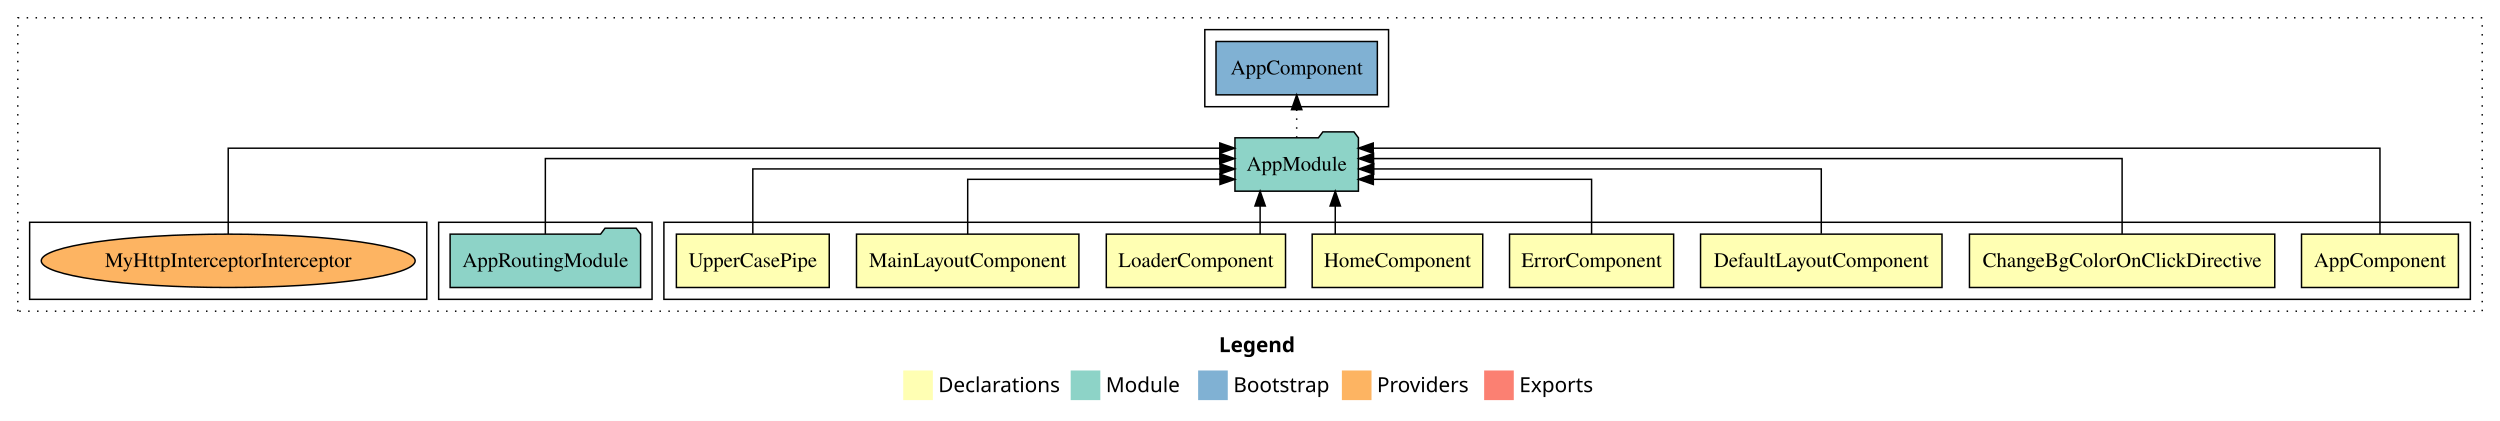
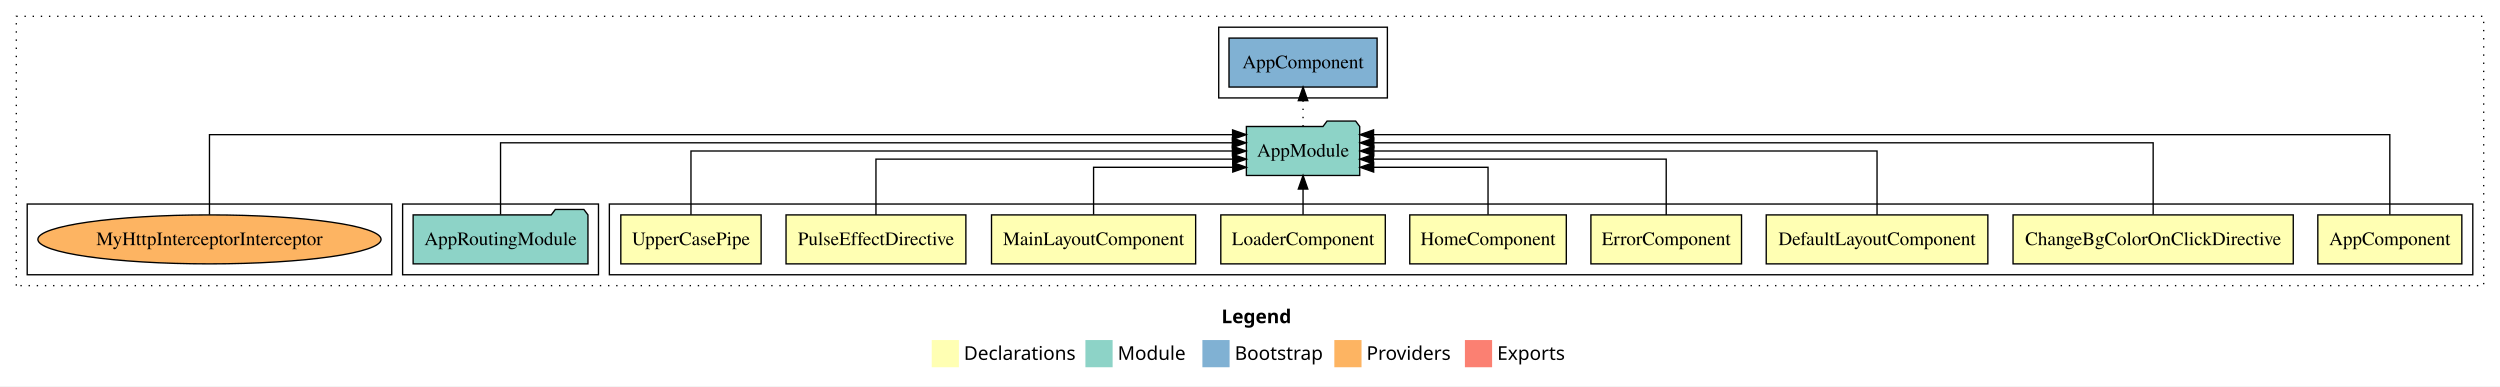
- <svg xmlns="http://www.w3.org/2000/svg" width="1687pt" height="284pt" viewBox="0.00 0.00 1687.00 284.00">
+ <svg xmlns="http://www.w3.org/2000/svg" width="1838pt" height="284pt" viewBox="0.00 0.00 1838.00 284.00">
  <g id="graph0" class="graph" transform="scale(1 1) rotate(0) translate(4 280)">
-     <polygon fill="white" stroke="transparent" points="-4,4 -4,-280 1683,-280 1683,4 -4,4" />
-     <text text-anchor="start" x="818.51" y="-42.4" font-family="Times-12" font-weight="bold" font-size="14.00">Legend</text>
-     <polygon fill="#ffffb3" stroke="transparent" points="605.5,-10 605.5,-30 625.5,-30 625.5,-10 605.5,-10" />
-     <text text-anchor="start" x="629.13" y="-15.4" font-family="Times-12" font-size="14.00">  Declarations</text>
-     <polygon fill="#8dd3c7" stroke="transparent" points="718.5,-10 718.5,-30 738.5,-30 738.5,-10 718.5,-10" />
-     <text text-anchor="start" x="742.23" y="-15.4" font-family="Times-12" font-size="14.00">  Module</text>
-     <polygon fill="#80b1d3" stroke="transparent" points="804.5,-10 804.5,-30 824.5,-30 824.5,-10 804.5,-10" />
-     <text text-anchor="start" x="828.28" y="-15.4" font-family="Times-12" font-size="14.00">  Bootstrap</text>
-     <polygon fill="#fdb462" stroke="transparent" points="901.5,-10 901.5,-30 921.5,-30 921.5,-10 901.5,-10" />
-     <text text-anchor="start" x="925.17" y="-15.4" font-family="Times-12" font-size="14.00">  Providers</text>
-     <polygon fill="#fb8072" stroke="transparent" points="997.5,-10 997.5,-30 1017.5,-30 1017.5,-10 997.5,-10" />
-     <text text-anchor="start" x="1021.23" y="-15.4" font-family="Times-12" font-size="14.00">  Exports</text>
+     <polygon fill="white" stroke="transparent" points="-4,4 -4,-280 1834,-280 1834,4 -4,4" />
+     <text text-anchor="start" x="894.01" y="-42.4" font-family="Times-12" font-weight="bold" font-size="14.00">Legend</text>
+     <polygon fill="#ffffb3" stroke="transparent" points="681,-10 681,-30 701,-30 701,-10 681,-10" />
+     <text text-anchor="start" x="704.63" y="-15.4" font-family="Times-12" font-size="14.00">  Declarations</text>
+     <polygon fill="#8dd3c7" stroke="transparent" points="794,-10 794,-30 814,-30 814,-10 794,-10" />
+     <text text-anchor="start" x="817.73" y="-15.4" font-family="Times-12" font-size="14.00">  Module</text>
+     <polygon fill="#80b1d3" stroke="transparent" points="880,-10 880,-30 900,-30 900,-10 880,-10" />
+     <text text-anchor="start" x="903.78" y="-15.4" font-family="Times-12" font-size="14.00">  Bootstrap</text>
+     <polygon fill="#fdb462" stroke="transparent" points="977,-10 977,-30 997,-30 997,-10 977,-10" />
+     <text text-anchor="start" x="1000.67" y="-15.4" font-family="Times-12" font-size="14.00">  Providers</text>
+     <polygon fill="#fb8072" stroke="transparent" points="1073,-10 1073,-30 1093,-30 1093,-10 1073,-10" />
+     <text text-anchor="start" x="1096.73" y="-15.4" font-family="Times-12" font-size="14.00">  Exports</text>
    <g id="clust1" class="cluster">
-       <polygon fill="none" stroke="black" stroke-dasharray="1,5" points="8,-70 8,-268 1671,-268 1671,-70 8,-70" />
+       <polygon fill="none" stroke="black" stroke-dasharray="1,5" points="8,-70 8,-268 1822,-268 1822,-70 8,-70" />
    </g>
    <g id="clust2" class="cluster">
-       <polygon fill="none" stroke="black" points="444,-78 444,-130 1663,-130 1663,-78 444,-78" />
+       <polygon fill="none" stroke="black" points="444,-78 444,-130 1814,-130 1814,-78 444,-78" />
    </g>
-     <g id="clust11" class="cluster">
+     <g id="clust12" class="cluster">
      <polygon fill="none" stroke="black" points="292,-78 292,-130 436,-130 436,-78 292,-78" />
    </g>
-     <g id="clust13" class="cluster">
-       <polygon fill="none" stroke="black" points="809,-208 809,-260 933,-260 933,-208 809,-208" />
+     <g id="clust14" class="cluster">
+       <polygon fill="none" stroke="black" points="892,-208 892,-260 1016,-260 1016,-208 892,-208" />
    </g>
-     <g id="clust14" class="cluster">
+     <g id="clust15" class="cluster">
      <polygon fill="none" stroke="black" points="16,-78 16,-130 284,-130 284,-78 16,-78" />
    </g>
    <g id="node1" class="node">
-       <polygon fill="#ffffb3" stroke="black" points="1654.94,-122 1549.06,-122 1549.06,-86 1654.94,-86 1654.94,-122" />
-       <text text-anchor="middle" x="1602" y="-99.8" font-family="Times,serif" font-size="14.00">AppComponent</text>
+       <polygon fill="#ffffb3" stroke="black" points="1805.94,-122 1700.06,-122 1700.06,-86 1805.94,-86 1805.94,-122" />
+       <text text-anchor="middle" x="1753" y="-99.8" font-family="Times,serif" font-size="14.00">AppComponent</text>
+     </g>
+     <g id="node10" class="node">
+       <polygon fill="#8dd3c7" stroke="black" points="995.66,-187 992.66,-191 971.66,-191 968.66,-187 912.34,-187 912.34,-151 995.66,-151 995.66,-187" />
+       <text text-anchor="middle" x="954" y="-164.8" font-family="Times,serif" font-size="14.00">AppModule</text>
+     </g>
+     <g id="edge1" class="edge">
+       <path fill="none" stroke="black" d="M1753,-122.25C1753,-145.02 1753,-181 1753,-181 1753,-181 1005.83,-181 1005.83,-181" />
+       <polygon fill="black" stroke="black" points="1005.83,-177.5 995.83,-181 1005.83,-184.5 1005.83,-177.5" />
+     </g>
+     <g id="node2" class="node">
+       <polygon fill="#ffffb3" stroke="black" points="1682.01,-122 1475.99,-122 1475.99,-86 1682.01,-86 1682.01,-122" />
+       <text text-anchor="middle" x="1579" y="-99.8" font-family="Times,serif" font-size="14.00">ChangeBgColorOnClickDirective</text>
+     </g>
+     <g id="edge2" class="edge">
+       <path fill="none" stroke="black" d="M1579,-122.28C1579,-143.32 1579,-175 1579,-175 1579,-175 1005.98,-175 1005.98,-175" />
+       <polygon fill="black" stroke="black" points="1005.98,-171.5 995.98,-175 1005.98,-178.5 1005.98,-171.5" />
+     </g>
+     <g id="node3" class="node">
+       <polygon fill="#ffffb3" stroke="black" points="1457.47,-122 1294.53,-122 1294.53,-86 1457.47,-86 1457.47,-122" />
+       <text text-anchor="middle" x="1376" y="-99.8" font-family="Times,serif" font-size="14.00">DefaultLayoutComponent</text>
+     </g>
+     <g id="edge3" class="edge">
+       <path fill="none" stroke="black" d="M1376,-122.11C1376,-141.34 1376,-169 1376,-169 1376,-169 1006.01,-169 1006.01,-169" />
+       <polygon fill="black" stroke="black" points="1006.01,-165.5 996.01,-169 1006.01,-172.5 1006.01,-165.5" />
+     </g>
+     <g id="node4" class="node">
+       <polygon fill="#ffffb3" stroke="black" points="1276.37,-122 1165.63,-122 1165.63,-86 1276.37,-86 1276.37,-122" />
+       <text text-anchor="middle" x="1221" y="-99.8" font-family="Times,serif" font-size="14.00">ErrorComponent</text>
+     </g>
+     <g id="edge4" class="edge">
+       <path fill="none" stroke="black" d="M1221,-122.02C1221,-139.37 1221,-163 1221,-163 1221,-163 1005.72,-163 1005.72,-163" />
+       <polygon fill="black" stroke="black" points="1005.72,-159.5 995.72,-163 1005.72,-166.5 1005.72,-159.5" />
+     </g>
+     <g id="node5" class="node">
+       <polygon fill="#ffffb3" stroke="black" points="1147.55,-122 1032.45,-122 1032.45,-86 1147.55,-86 1147.55,-122" />
+       <text text-anchor="middle" x="1090" y="-99.8" font-family="Times,serif" font-size="14.00">HomeComponent</text>
+     </g>
+     <g id="edge5" class="edge">
+       <path fill="none" stroke="black" d="M1090,-122.24C1090,-137.57 1090,-157 1090,-157 1090,-157 1005.91,-157 1005.91,-157" />
+       <polygon fill="black" stroke="black" points="1005.91,-153.5 995.91,-157 1005.91,-160.5 1005.91,-153.5" />
+     </g>
+     <g id="node6" class="node">
+       <polygon fill="#ffffb3" stroke="black" points="1014.47,-122 893.53,-122 893.53,-86 1014.47,-86 1014.47,-122" />
+       <text text-anchor="middle" x="954" y="-99.8" font-family="Times,serif" font-size="14.00">LoaderComponent</text>
+     </g>
+     <g id="edge6" class="edge">
+       <path fill="none" stroke="black" d="M954,-122.11C954,-122.11 954,-140.99 954,-140.99" />
+       <polygon fill="black" stroke="black" points="950.5,-140.99 954,-150.99 957.5,-140.99 950.5,-140.99" />
+     </g>
+     <g id="node7" class="node">
+       <polygon fill="#ffffb3" stroke="black" points="875.04,-122 724.96,-122 724.96,-86 875.04,-86 875.04,-122" />
+       <text text-anchor="middle" x="800" y="-99.8" font-family="Times,serif" font-size="14.00">MainLayoutComponent</text>
+     </g>
+     <g id="edge7" class="edge">
+       <path fill="none" stroke="black" d="M800,-122.24C800,-137.57 800,-157 800,-157 800,-157 902.33,-157 902.33,-157" />
+       <polygon fill="black" stroke="black" points="902.33,-160.5 912.33,-157 902.33,-153.5 902.33,-160.5" />
+     </g>
+     <g id="node8" class="node">
+       <polygon fill="#ffffb3" stroke="black" points="706.11,-122 573.89,-122 573.89,-86 706.11,-86 706.11,-122" />
+       <text text-anchor="middle" x="640" y="-99.8" font-family="Times,serif" font-size="14.00">PulseEffectDirective</text>
+     </g>
+     <g id="edge8" class="edge">
+       <path fill="none" stroke="black" d="M640,-122.02C640,-139.37 640,-163 640,-163 640,-163 902.3,-163 902.3,-163" />
+       <polygon fill="black" stroke="black" points="902.3,-166.5 912.3,-163 902.3,-159.5 902.3,-166.5" />
    </g>
    <g id="node9" class="node">
-       <polygon fill="#8dd3c7" stroke="black" points="912.66,-187 909.66,-191 888.66,-191 885.66,-187 829.34,-187 829.34,-151 912.66,-151 912.66,-187" />
-       <text text-anchor="middle" x="871" y="-164.8" font-family="Times,serif" font-size="14.00">AppModule</text>
-     </g>
-     <g id="edge1" class="edge">
-       <path fill="none" stroke="black" d="M1602,-122.01C1602,-144.49 1602,-180 1602,-180 1602,-180 922.66,-180 922.66,-180" />
-       <polygon fill="black" stroke="black" points="922.66,-176.5 912.66,-180 922.66,-183.5 922.66,-176.5" />
-     </g>
-     <g id="node2" class="node">
-       <polygon fill="#ffffb3" stroke="black" points="1531.01,-122 1324.99,-122 1324.99,-86 1531.01,-86 1531.01,-122" />
-       <text text-anchor="middle" x="1428" y="-99.8" font-family="Times,serif" font-size="14.00">ChangeBgColorOnClickDirective</text>
-     </g>
-     <g id="edge2" class="edge">
-       <path fill="none" stroke="black" d="M1428,-122.13C1428,-142.57 1428,-173 1428,-173 1428,-173 922.87,-173 922.87,-173" />
-       <polygon fill="black" stroke="black" points="922.87,-169.5 912.87,-173 922.87,-176.5 922.87,-169.5" />
-     </g>
-     <g id="node3" class="node">
-       <polygon fill="#ffffb3" stroke="black" points="1306.47,-122 1143.53,-122 1143.53,-86 1306.47,-86 1306.47,-122" />
-       <text text-anchor="middle" x="1225" y="-99.8" font-family="Times,serif" font-size="14.00">DefaultLayoutComponent</text>
-     </g>
-     <g id="edge3" class="edge">
-       <path fill="none" stroke="black" d="M1225,-122.27C1225,-140.56 1225,-166 1225,-166 1225,-166 923,-166 923,-166" />
-       <polygon fill="black" stroke="black" points="923,-162.5 913,-166 923,-169.5 923,-162.5" />
-     </g>
-     <g id="node4" class="node">
-       <polygon fill="#ffffb3" stroke="black" points="1125.37,-122 1014.63,-122 1014.63,-86 1125.37,-86 1125.37,-122" />
-       <text text-anchor="middle" x="1070" y="-99.8" font-family="Times,serif" font-size="14.00">ErrorComponent</text>
-     </g>
-     <g id="edge4" class="edge">
-       <path fill="none" stroke="black" d="M1070,-122.01C1070,-138.05 1070,-159 1070,-159 1070,-159 922.72,-159 922.72,-159" />
-       <polygon fill="black" stroke="black" points="922.72,-155.5 912.72,-159 922.72,-162.5 922.72,-155.5" />
-     </g>
-     <g id="node5" class="node">
-       <polygon fill="#ffffb3" stroke="black" points="996.55,-122 881.45,-122 881.45,-86 996.55,-86 996.55,-122" />
-       <text text-anchor="middle" x="939" y="-99.8" font-family="Times,serif" font-size="14.00">HomeComponent</text>
-     </g>
-     <g id="edge5" class="edge">
-       <path fill="none" stroke="black" d="M897.03,-122.11C897.03,-122.11 897.03,-140.99 897.03,-140.99" />
-       <polygon fill="black" stroke="black" points="893.53,-140.99 897.03,-150.99 900.53,-140.99 893.53,-140.99" />
-     </g>
-     <g id="node6" class="node">
-       <polygon fill="#ffffb3" stroke="black" points="863.47,-122 742.53,-122 742.53,-86 863.47,-86 863.47,-122" />
-       <text text-anchor="middle" x="803" y="-99.8" font-family="Times,serif" font-size="14.00">LoaderComponent</text>
-     </g>
-     <g id="edge6" class="edge">
-       <path fill="none" stroke="black" d="M846.33,-122.11C846.33,-122.11 846.33,-140.99 846.33,-140.99" />
-       <polygon fill="black" stroke="black" points="842.83,-140.99 846.33,-150.99 849.83,-140.99 842.83,-140.99" />
-     </g>
-     <g id="node7" class="node">
-       <polygon fill="#ffffb3" stroke="black" points="724.04,-122 573.96,-122 573.96,-86 724.04,-86 724.04,-122" />
-       <text text-anchor="middle" x="649" y="-99.8" font-family="Times,serif" font-size="14.00">MainLayoutComponent</text>
-     </g>
-     <g id="edge7" class="edge">
-       <path fill="none" stroke="black" d="M649,-122.01C649,-138.05 649,-159 649,-159 649,-159 819.24,-159 819.24,-159" />
-       <polygon fill="black" stroke="black" points="819.24,-162.5 829.24,-159 819.24,-155.5 819.24,-162.5" />
-     </g>
-     <g id="node8" class="node">
      <polygon fill="#ffffb3" stroke="black" points="555.58,-122 452.42,-122 452.42,-86 555.58,-86 555.58,-122" />
      <text text-anchor="middle" x="504" y="-99.8" font-family="Times,serif" font-size="14.00">UpperCasePipe</text>
    </g>
-     <g id="edge8" class="edge">
-       <path fill="none" stroke="black" d="M504,-122.27C504,-140.56 504,-166 504,-166 504,-166 819.26,-166 819.26,-166" />
-       <polygon fill="black" stroke="black" points="819.26,-169.5 829.26,-166 819.26,-162.5 819.26,-169.5" />
+     <g id="edge9" class="edge">
+       <path fill="none" stroke="black" d="M504,-122.11C504,-141.34 504,-169 504,-169 504,-169 902.07,-169 902.07,-169" />
+       <polygon fill="black" stroke="black" points="902.07,-172.5 912.07,-169 902.07,-165.5 902.07,-172.5" />
+     </g>
+     <g id="node12" class="node">
+       <polygon fill="#80b1d3" stroke="black" points="1008.44,-252 899.56,-252 899.56,-216 1008.44,-216 1008.44,-252" />
+       <text text-anchor="middle" x="954" y="-229.8" font-family="Times,serif" font-size="14.00">AppComponent </text>
+     </g>
+     <g id="edge11" class="edge">
+       <path fill="none" stroke="black" stroke-dasharray="1,5" d="M954,-187.11C954,-187.11 954,-205.99 954,-205.99" />
+       <polygon fill="black" stroke="black" points="950.5,-205.99 954,-215.99 957.5,-205.99 950.5,-205.99" />
    </g>
    <g id="node11" class="node">
-       <polygon fill="#80b1d3" stroke="black" points="925.44,-252 816.56,-252 816.56,-216 925.44,-216 925.44,-252" />
-       <text text-anchor="middle" x="871" y="-229.8" font-family="Times,serif" font-size="14.00">AppComponent </text>
-     </g>
-     <g id="edge10" class="edge">
-       <path fill="none" stroke="black" stroke-dasharray="1,5" d="M871,-187.11C871,-187.11 871,-205.99 871,-205.99" />
-       <polygon fill="black" stroke="black" points="867.5,-205.99 871,-215.99 874.5,-205.99 867.5,-205.99" />
-     </g>
-     <g id="node10" class="node">
      <polygon fill="#8dd3c7" stroke="black" points="428.27,-122 425.27,-126 404.27,-126 401.27,-122 299.73,-122 299.73,-86 428.27,-86 428.27,-122" />
      <text text-anchor="middle" x="364" y="-99.8" font-family="Times,serif" font-size="14.00">AppRoutingModule</text>
    </g>
-     <g id="edge9" class="edge">
-       <path fill="none" stroke="black" d="M364,-122.13C364,-142.57 364,-173 364,-173 364,-173 819.08,-173 819.08,-173" />
-       <polygon fill="black" stroke="black" points="819.08,-176.5 829.08,-173 819.08,-169.5 819.08,-176.5" />
+     <g id="edge10" class="edge">
+       <path fill="none" stroke="black" d="M364,-122.28C364,-143.32 364,-175 364,-175 364,-175 902.04,-175 902.04,-175" />
+       <polygon fill="black" stroke="black" points="902.04,-178.5 912.04,-175 902.04,-171.5 902.04,-178.5" />
    </g>
-     <g id="node12" class="node">
+     <g id="node13" class="node">
      <ellipse fill="#fdb462" stroke="black" cx="150" cy="-104" rx="126.16" ry="18" />
      <text text-anchor="middle" x="150" y="-99.8" font-family="Times,serif" font-size="14.00">MyHttpInterceptorInterceptor</text>
    </g>
-     <g id="edge11" class="edge">
-       <path fill="none" stroke="black" d="M150,-122.01C150,-144.49 150,-180 150,-180 150,-180 819.12,-180 819.12,-180" />
-       <polygon fill="black" stroke="black" points="819.12,-183.5 829.12,-180 819.12,-176.5 819.12,-183.5" />
+     <g id="edge12" class="edge">
+       <path fill="none" stroke="black" d="M150,-122.25C150,-145.02 150,-181 150,-181 150,-181 902.19,-181 902.19,-181" />
+       <polygon fill="black" stroke="black" points="902.19,-184.5 912.19,-181 902.19,-177.5 902.19,-184.5" />
    </g>
  </g>
</svg>
